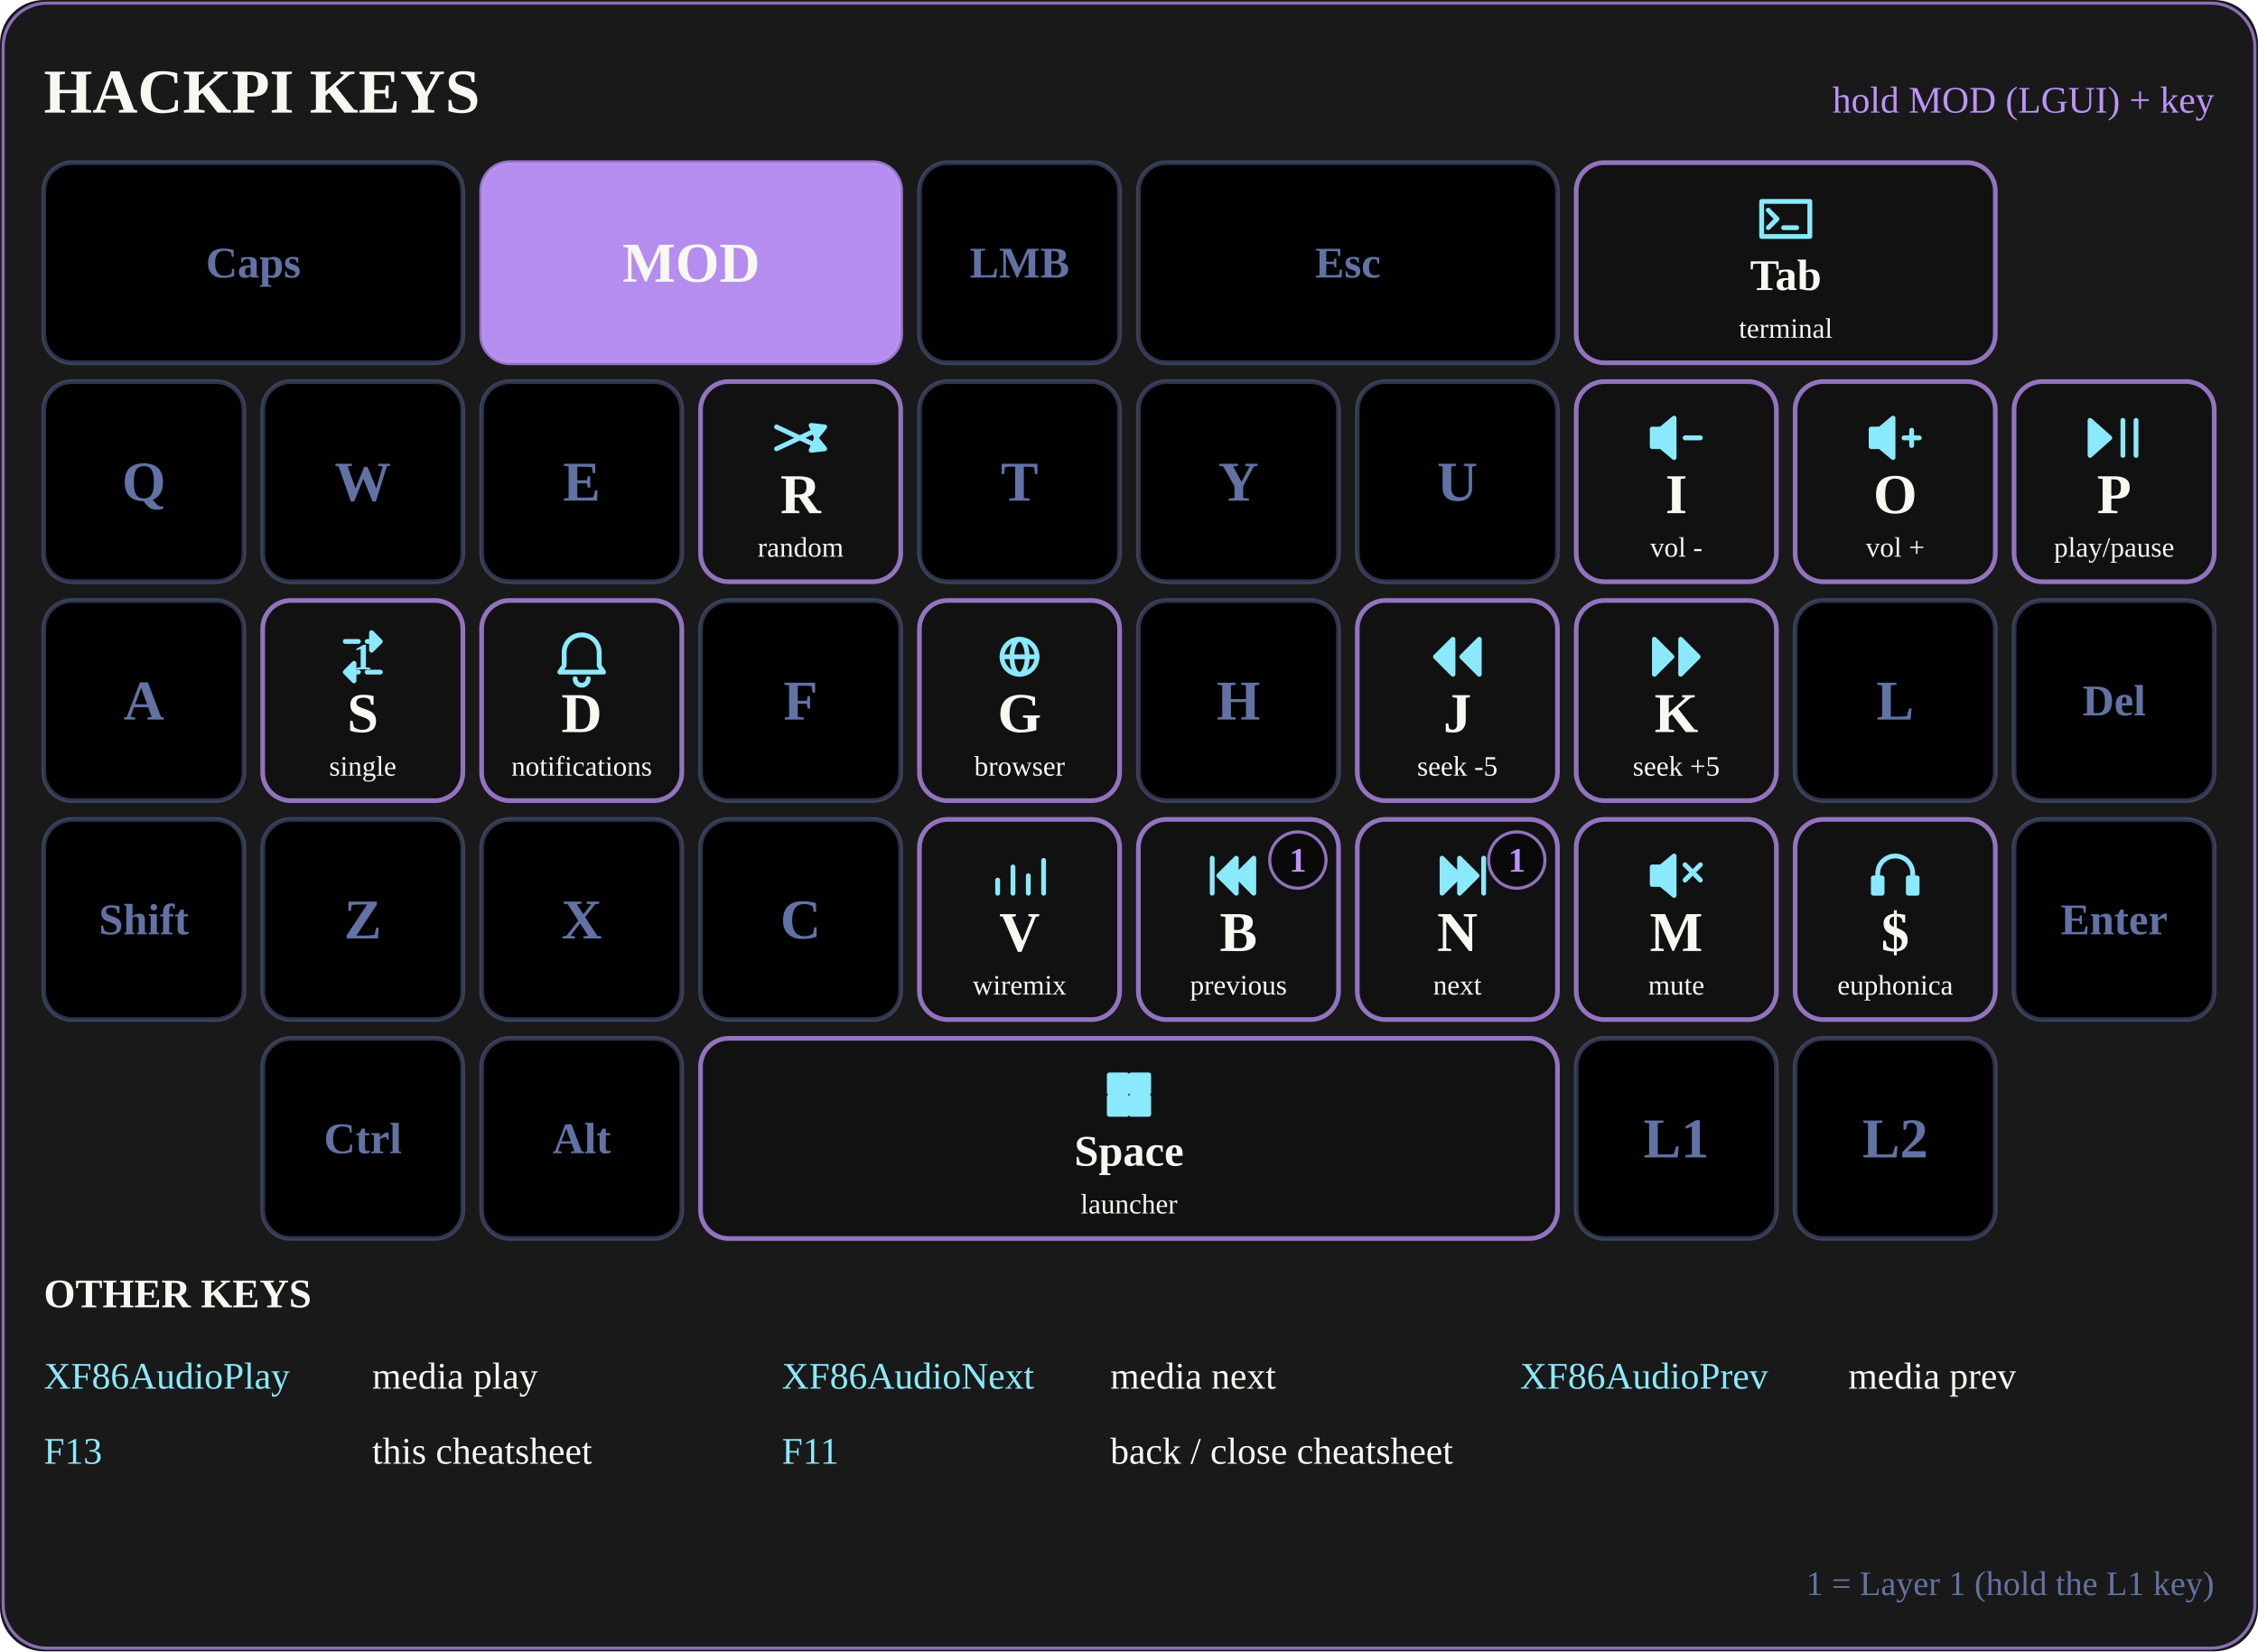
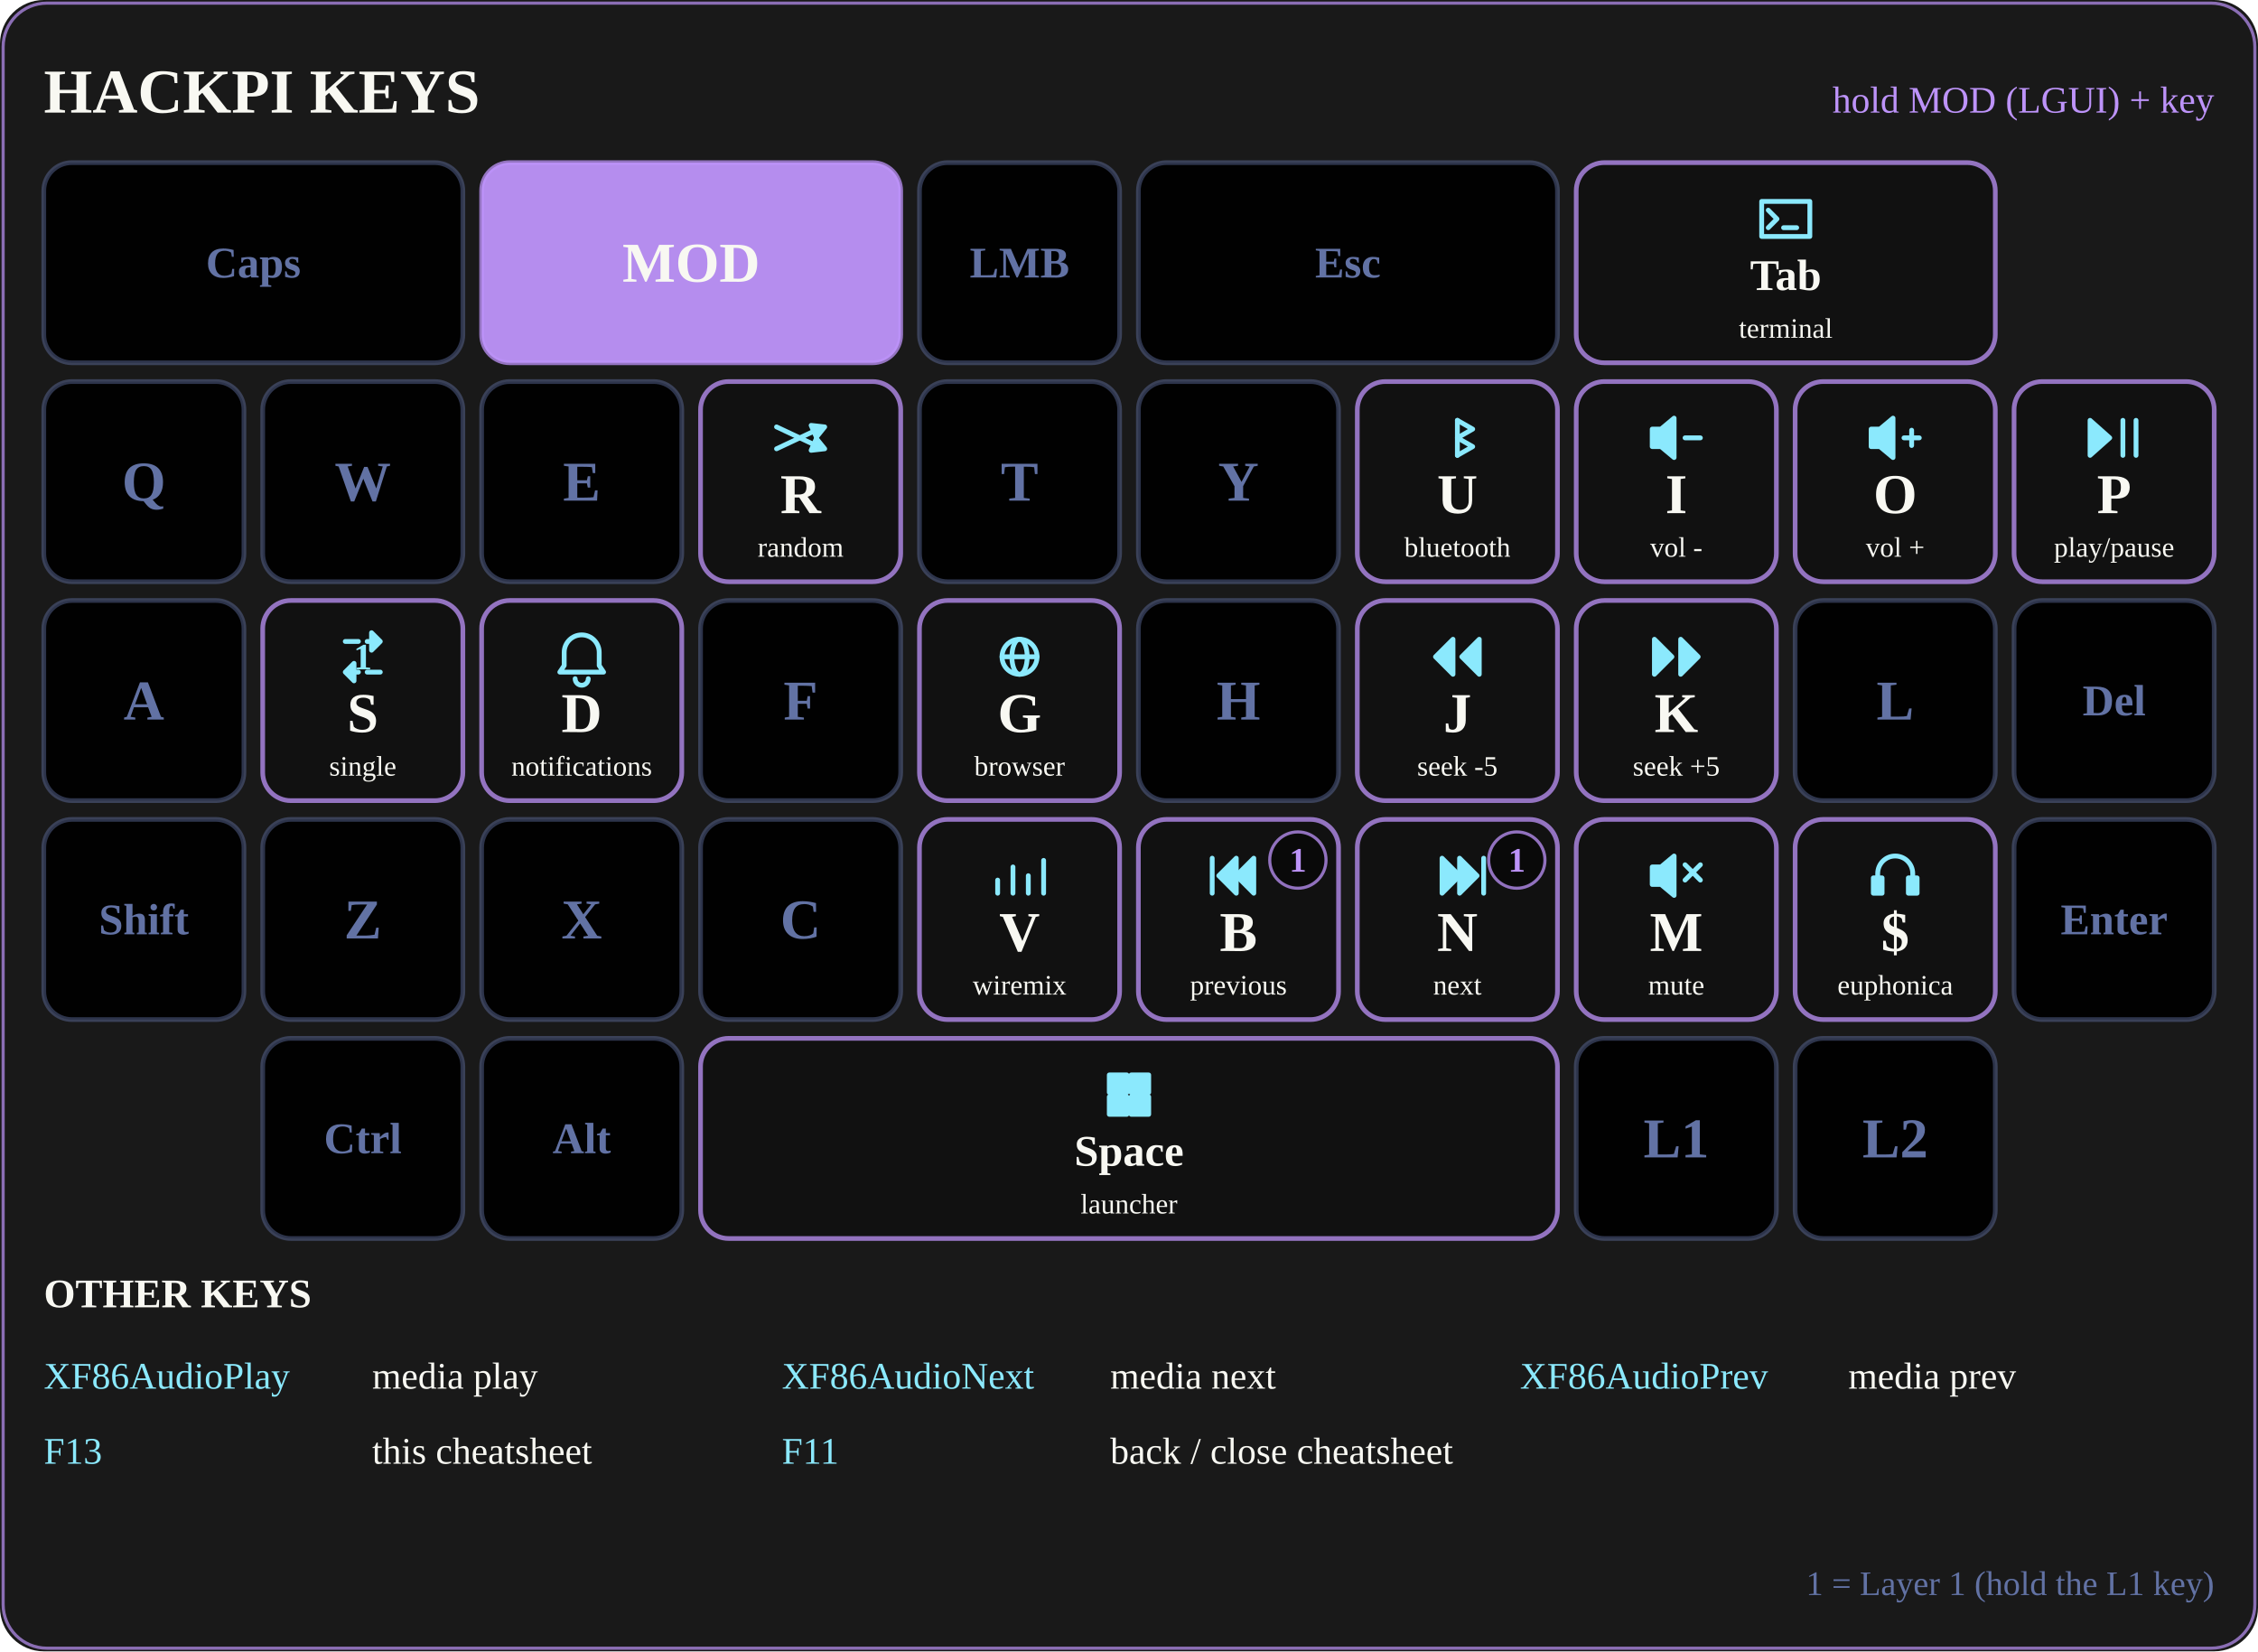
<svg xmlns="http://www.w3.org/2000/svg" width="722" height="528" viewBox="0 0 722 528">
  <rect width="722" height="528" rx="14" fill="#000000" fill-opacity="0.9" />
  <rect x="1" y="1" width="720" height="526" rx="14" fill="none" stroke="#bd93f9" stroke-opacity="0.70" stroke-width="1" />
  <text x="14" y="36" font-size="20" font-weight="bold" fill="#f8f8f2">HACKPI KEYS</text>
  <text x="708" y="36" font-size="12" fill="#bd93f9" text-anchor="end">hold MOD (LGUI) + key</text>
  <rect x="14" y="52" width="134" height="64" rx="9" fill="#000000" fill-opacity="0.95" stroke="#6272a4" stroke-opacity="0.45" stroke-width="1.5" />
  <text x="81.0" y="84.0" font-size="14" font-weight="bold" fill="#6272a4" text-anchor="middle" dominant-baseline="central">Caps</text>
  <rect x="154" y="52" width="134" height="64" rx="9" fill="#bd93f9" fill-opacity="0.95" stroke="#bd93f9" stroke-opacity="0.75" stroke-width="1.5" />
  <text x="221.0" y="84.0" font-size="18" font-weight="bold" fill="#f8f8f2" text-anchor="middle" dominant-baseline="central">MOD</text>
  <rect x="294" y="52" width="64" height="64" rx="9" fill="#000000" fill-opacity="0.95" stroke="#6272a4" stroke-opacity="0.45" stroke-width="1.5" />
  <text x="326.0" y="84.0" font-size="14" font-weight="bold" fill="#6272a4" text-anchor="middle" dominant-baseline="central">LMB</text>
  <rect x="364" y="52" width="134" height="64" rx="9" fill="#000000" fill-opacity="0.95" stroke="#6272a4" stroke-opacity="0.45" stroke-width="1.5" />
  <text x="431.0" y="84.0" font-size="14" font-weight="bold" fill="#6272a4" text-anchor="middle" dominant-baseline="central">Esc</text>
  <rect x="504" y="52" width="134" height="64" rx="9" fill="#111111" fill-opacity="0.95" stroke="#bd93f9" stroke-opacity="0.75" stroke-width="1.5" />
  <g transform="translate(571.0,70) scale(0.7)">
    <path d="M -11,-8 L -11,8 L 11,8 L 11,-8 Z" fill="none" stroke="#8be9fd" stroke-width="2.2" stroke-linecap="round" stroke-linejoin="round" />
    <path d="M -8,-4 L -4,0 L -8,4" fill="none" stroke="#8be9fd" stroke-width="2.2" stroke-linecap="round" stroke-linejoin="round" />
    <path d="M -1,4 L 5,4" fill="none" stroke="#8be9fd" stroke-width="2.2" stroke-linecap="round" stroke-linejoin="round" />
  </g>
  <text x="571.0" y="108" font-size="9" fill="#f8f8f2" text-anchor="middle">terminal</text>
  <text x="571.0" y="88.0" font-size="14" font-weight="bold" fill="#f8f8f2" text-anchor="middle" dominant-baseline="central">Tab</text>
  <rect x="14" y="122" width="64" height="64" rx="9" fill="#000000" fill-opacity="0.95" stroke="#6272a4" stroke-opacity="0.45" stroke-width="1.5" />
  <text x="46.0" y="154.0" font-size="18" font-weight="bold" fill="#6272a4" text-anchor="middle" dominant-baseline="central">Q</text>
  <rect x="84" y="122" width="64" height="64" rx="9" fill="#000000" fill-opacity="0.95" stroke="#6272a4" stroke-opacity="0.45" stroke-width="1.5" />
  <text x="116.0" y="154.0" font-size="18" font-weight="bold" fill="#6272a4" text-anchor="middle" dominant-baseline="central">W</text>
  <rect x="154" y="122" width="64" height="64" rx="9" fill="#000000" fill-opacity="0.95" stroke="#6272a4" stroke-opacity="0.45" stroke-width="1.5" />
  <text x="186.0" y="154.0" font-size="18" font-weight="bold" fill="#6272a4" text-anchor="middle" dominant-baseline="central">E</text>
  <rect x="224" y="122" width="64" height="64" rx="9" fill="#111111" fill-opacity="0.95" stroke="#bd93f9" stroke-opacity="0.75" stroke-width="1.5" />
  <g transform="translate(256.0,140) scale(0.7)">
    <path d="M -11,-5 L 6,3" fill="none" stroke="#8be9fd" stroke-width="2.2" stroke-linecap="round" stroke-linejoin="round" />
    <path d="M 11,5 L 4.8,5.7 L 7.2,0.3 Z" fill="#8be9fd" stroke="#8be9fd" stroke-width="2.2" stroke-linecap="round" stroke-linejoin="round" />
    <path d="M -11,5 L 6,-3" fill="none" stroke="#8be9fd" stroke-width="2.2" stroke-linecap="round" stroke-linejoin="round" />
    <path d="M 11,-5 L 7.2,-0.3 L 4.8,-5.7 Z" fill="#8be9fd" stroke="#8be9fd" stroke-width="2.2" stroke-linecap="round" stroke-linejoin="round" />
  </g>
  <text x="256.0" y="178" font-size="9" fill="#f8f8f2" text-anchor="middle">random</text>
  <text x="256.0" y="158.0" font-size="18" font-weight="bold" fill="#f8f8f2" text-anchor="middle" dominant-baseline="central">R</text>
  <rect x="294" y="122" width="64" height="64" rx="9" fill="#000000" fill-opacity="0.95" stroke="#6272a4" stroke-opacity="0.45" stroke-width="1.5" />
  <text x="326.0" y="154.0" font-size="18" font-weight="bold" fill="#6272a4" text-anchor="middle" dominant-baseline="central">T</text>
  <rect x="364" y="122" width="64" height="64" rx="9" fill="#000000" fill-opacity="0.95" stroke="#6272a4" stroke-opacity="0.45" stroke-width="1.5" />
  <text x="396.0" y="154.0" font-size="18" font-weight="bold" fill="#6272a4" text-anchor="middle" dominant-baseline="central">Y</text>
-   <rect x="434" y="122" width="64" height="64" rx="9" fill="#000000" fill-opacity="0.95" stroke="#6272a4" stroke-opacity="0.45" stroke-width="1.5" />
-   <text x="466.0" y="154.0" font-size="18" font-weight="bold" fill="#6272a4" text-anchor="middle" dominant-baseline="central">U</text>
+   <rect x="434" y="122" width="64" height="64" rx="9" fill="#111111" fill-opacity="0.95" stroke="#bd93f9" stroke-opacity="0.75" stroke-width="1.5" />
+   <g transform="translate(466.0,140) scale(0.7)">
+     <path d="M 0,-8 L 0,8" fill="none" stroke="#8be9fd" stroke-width="2.2" stroke-linecap="round" stroke-linejoin="round" />
+     <path d="M 0,-8 L 7,-4 L 0,0 L 7,4 L 0,8" fill="none" stroke="#8be9fd" stroke-width="2.2" stroke-linecap="round" stroke-linejoin="round" />
+   </g>
+   <text x="466.0" y="178" font-size="9" fill="#f8f8f2" text-anchor="middle">bluetooth</text>
+   <text x="466.0" y="158.0" font-size="18" font-weight="bold" fill="#f8f8f2" text-anchor="middle" dominant-baseline="central">U</text>
  <rect x="504" y="122" width="64" height="64" rx="9" fill="#111111" fill-opacity="0.95" stroke="#bd93f9" stroke-opacity="0.75" stroke-width="1.5" />
  <g transform="translate(536.0,140) scale(0.7)">
    <path d="M -11,-4 L -7,-4 L -1,-9 L -1,9 L -7,4 L -11,4 Z" fill="#8be9fd" stroke="#8be9fd" stroke-width="2.2" stroke-linecap="round" stroke-linejoin="round" />
    <path d="M 4,0 L 11,0" fill="none" stroke="#8be9fd" stroke-width="2.2" stroke-linecap="round" stroke-linejoin="round" />
  </g>
  <text x="536.0" y="178" font-size="9" fill="#f8f8f2" text-anchor="middle">vol -</text>
  <text x="536.0" y="158.0" font-size="18" font-weight="bold" fill="#f8f8f2" text-anchor="middle" dominant-baseline="central">I</text>
  <rect x="574" y="122" width="64" height="64" rx="9" fill="#111111" fill-opacity="0.95" stroke="#bd93f9" stroke-opacity="0.75" stroke-width="1.5" />
  <g transform="translate(606.0,140) scale(0.7)">
    <path d="M -11,-4 L -7,-4 L -1,-9 L -1,9 L -7,4 L -11,4 Z" fill="#8be9fd" stroke="#8be9fd" stroke-width="2.2" stroke-linecap="round" stroke-linejoin="round" />
    <path d="M 4,0 L 11,0 M 7.5,-3.5 L 7.5,3.5" fill="none" stroke="#8be9fd" stroke-width="2.2" stroke-linecap="round" stroke-linejoin="round" />
  </g>
  <text x="606.0" y="178" font-size="9" fill="#f8f8f2" text-anchor="middle">vol +</text>
  <text x="606.0" y="158.0" font-size="18" font-weight="bold" fill="#f8f8f2" text-anchor="middle" dominant-baseline="central">O</text>
  <rect x="644" y="122" width="64" height="64" rx="9" fill="#111111" fill-opacity="0.95" stroke="#bd93f9" stroke-opacity="0.75" stroke-width="1.5" />
  <g transform="translate(676.0,140) scale(0.7)">
    <path d="M -11,-8 L -2,0 L -11,8 Z" fill="#8be9fd" stroke="#8be9fd" stroke-width="2.2" stroke-linecap="round" stroke-linejoin="round" />
    <path d="M 4,-8 L 4,8 M 10,-8 L 10,8" fill="none" stroke="#8be9fd" stroke-width="2.2" stroke-linecap="round" stroke-linejoin="round" />
  </g>
  <text x="676.0" y="178" font-size="9" fill="#f8f8f2" text-anchor="middle">play/pause</text>
  <text x="676.0" y="158.0" font-size="18" font-weight="bold" fill="#f8f8f2" text-anchor="middle" dominant-baseline="central">P</text>
  <rect x="14" y="192" width="64" height="64" rx="9" fill="#000000" fill-opacity="0.95" stroke="#6272a4" stroke-opacity="0.45" stroke-width="1.5" />
  <text x="46.0" y="224.0" font-size="18" font-weight="bold" fill="#6272a4" text-anchor="middle" dominant-baseline="central">A</text>
  <rect x="84" y="192" width="64" height="64" rx="9" fill="#111111" fill-opacity="0.95" stroke="#bd93f9" stroke-opacity="0.75" stroke-width="1.5" />
  <g transform="translate(116.0,210) scale(0.7)">
    <path d="M -8,-7 L -2,-7" fill="none" stroke="#8be9fd" stroke-width="2.2" stroke-linecap="round" stroke-linejoin="round" />
    <path d="M 2,-7 L 4,-7" fill="none" stroke="#8be9fd" stroke-width="2.2" stroke-linecap="round" stroke-linejoin="round" />
    <path d="M 8,-7 L 4,-11 L 4,-3 Z" fill="#8be9fd" stroke="#8be9fd" stroke-width="2.2" stroke-linecap="round" stroke-linejoin="round" />
    <path d="M 8,7 L 2,7" fill="none" stroke="#8be9fd" stroke-width="2.2" stroke-linecap="round" stroke-linejoin="round" />
    <path d="M -2,7 L -4,7" fill="none" stroke="#8be9fd" stroke-width="2.2" stroke-linecap="round" stroke-linejoin="round" />
    <path d="M -8,7 L -4,3 L -4,11 Z" fill="#8be9fd" stroke="#8be9fd" stroke-width="2.2" stroke-linecap="round" stroke-linejoin="round" />
    <text x="0" y="0" font-size="17" font-weight="bold" fill="#8be9fd" text-anchor="middle" dominant-baseline="central">1</text>
  </g>
  <text x="116.0" y="248" font-size="9" fill="#f8f8f2" text-anchor="middle">single</text>
  <text x="116.0" y="228.0" font-size="18" font-weight="bold" fill="#f8f8f2" text-anchor="middle" dominant-baseline="central">S</text>
  <rect x="154" y="192" width="64" height="64" rx="9" fill="#111111" fill-opacity="0.95" stroke="#bd93f9" stroke-opacity="0.75" stroke-width="1.5" />
  <g transform="translate(186.0,210) scale(0.7)">
    <path d="M -8,4 L -8,-2 A 8,8 0 0 1 8,-2 L 8,4 L 10,7 L -10,7 Z" fill="none" stroke="#8be9fd" stroke-width="2.2" stroke-linecap="round" stroke-linejoin="round" />
    <path d="M -3,10 A 3,3 0 0 0 3,10" fill="none" stroke="#8be9fd" stroke-width="2.2" stroke-linecap="round" stroke-linejoin="round" />
  </g>
  <text x="186.0" y="248" font-size="9" fill="#f8f8f2" text-anchor="middle">notifications</text>
  <text x="186.0" y="228.0" font-size="18" font-weight="bold" fill="#f8f8f2" text-anchor="middle" dominant-baseline="central">D</text>
  <rect x="224" y="192" width="64" height="64" rx="9" fill="#000000" fill-opacity="0.95" stroke="#6272a4" stroke-opacity="0.45" stroke-width="1.5" />
  <text x="256.0" y="224.0" font-size="18" font-weight="bold" fill="#6272a4" text-anchor="middle" dominant-baseline="central">F</text>
  <rect x="294" y="192" width="64" height="64" rx="9" fill="#111111" fill-opacity="0.95" stroke="#bd93f9" stroke-opacity="0.75" stroke-width="1.5" />
  <g transform="translate(326.0,210) scale(0.7)">
    <path d="M -8,0 A 8,8 0 1 0 8,0 A 8,8 0 1 0 -8,0" fill="none" stroke="#8be9fd" stroke-width="2.2" stroke-linecap="round" stroke-linejoin="round" />
    <path d="M 0,-8 A 3.5,8 0 1 0 0,8 A 3.5,8 0 1 0 0,-8" fill="none" stroke="#8be9fd" stroke-width="2.2" stroke-linecap="round" stroke-linejoin="round" />
    <path d="M -8,0 L 8,0" fill="none" stroke="#8be9fd" stroke-width="2.2" stroke-linecap="round" stroke-linejoin="round" />
  </g>
  <text x="326.0" y="248" font-size="9" fill="#f8f8f2" text-anchor="middle">browser</text>
  <text x="326.0" y="228.0" font-size="18" font-weight="bold" fill="#f8f8f2" text-anchor="middle" dominant-baseline="central">G</text>
  <rect x="364" y="192" width="64" height="64" rx="9" fill="#000000" fill-opacity="0.95" stroke="#6272a4" stroke-opacity="0.45" stroke-width="1.5" />
  <text x="396.0" y="224.0" font-size="18" font-weight="bold" fill="#6272a4" text-anchor="middle" dominant-baseline="central">H</text>
  <rect x="434" y="192" width="64" height="64" rx="9" fill="#111111" fill-opacity="0.95" stroke="#bd93f9" stroke-opacity="0.75" stroke-width="1.5" />
  <g transform="translate(466.0,210) scale(0.7)">
    <path d="M -2,-8 L -10,0 L -2,8 Z" fill="#8be9fd" stroke="#8be9fd" stroke-width="2.2" stroke-linecap="round" stroke-linejoin="round" />
    <path d="M 10,-8 L 2,0 L 10,8 Z" fill="#8be9fd" stroke="#8be9fd" stroke-width="2.2" stroke-linecap="round" stroke-linejoin="round" />
  </g>
  <text x="466.0" y="248" font-size="9" fill="#f8f8f2" text-anchor="middle">seek -5</text>
  <text x="466.0" y="228.0" font-size="18" font-weight="bold" fill="#f8f8f2" text-anchor="middle" dominant-baseline="central">J</text>
  <rect x="504" y="192" width="64" height="64" rx="9" fill="#111111" fill-opacity="0.95" stroke="#bd93f9" stroke-opacity="0.75" stroke-width="1.5" />
  <g transform="translate(536.0,210) scale(0.7)">
    <path d="M -10,-8 L -2,0 L -10,8 Z" fill="#8be9fd" stroke="#8be9fd" stroke-width="2.2" stroke-linecap="round" stroke-linejoin="round" />
    <path d="M 2,-8 L 10,0 L 2,8 Z" fill="#8be9fd" stroke="#8be9fd" stroke-width="2.2" stroke-linecap="round" stroke-linejoin="round" />
  </g>
  <text x="536.0" y="248" font-size="9" fill="#f8f8f2" text-anchor="middle">seek +5</text>
  <text x="536.0" y="228.0" font-size="18" font-weight="bold" fill="#f8f8f2" text-anchor="middle" dominant-baseline="central">K</text>
  <rect x="574" y="192" width="64" height="64" rx="9" fill="#000000" fill-opacity="0.95" stroke="#6272a4" stroke-opacity="0.45" stroke-width="1.5" />
  <text x="606.0" y="224.0" font-size="18" font-weight="bold" fill="#6272a4" text-anchor="middle" dominant-baseline="central">L</text>
  <rect x="644" y="192" width="64" height="64" rx="9" fill="#000000" fill-opacity="0.95" stroke="#6272a4" stroke-opacity="0.45" stroke-width="1.5" />
  <text x="676.0" y="224.0" font-size="14" font-weight="bold" fill="#6272a4" text-anchor="middle" dominant-baseline="central">Del</text>
  <rect x="14" y="262" width="64" height="64" rx="9" fill="#000000" fill-opacity="0.95" stroke="#6272a4" stroke-opacity="0.45" stroke-width="1.5" />
  <text x="46.0" y="294.0" font-size="14" font-weight="bold" fill="#6272a4" text-anchor="middle" dominant-baseline="central">Shift</text>
  <rect x="84" y="262" width="64" height="64" rx="9" fill="#000000" fill-opacity="0.95" stroke="#6272a4" stroke-opacity="0.45" stroke-width="1.5" />
  <text x="116.0" y="294.0" font-size="18" font-weight="bold" fill="#6272a4" text-anchor="middle" dominant-baseline="central">Z</text>
  <rect x="154" y="262" width="64" height="64" rx="9" fill="#000000" fill-opacity="0.95" stroke="#6272a4" stroke-opacity="0.45" stroke-width="1.5" />
  <text x="186.0" y="294.0" font-size="18" font-weight="bold" fill="#6272a4" text-anchor="middle" dominant-baseline="central">X</text>
  <rect x="224" y="262" width="64" height="64" rx="9" fill="#000000" fill-opacity="0.95" stroke="#6272a4" stroke-opacity="0.45" stroke-width="1.5" />
  <text x="256.0" y="294.0" font-size="18" font-weight="bold" fill="#6272a4" text-anchor="middle" dominant-baseline="central">C</text>
  <rect x="294" y="262" width="64" height="64" rx="9" fill="#111111" fill-opacity="0.95" stroke="#bd93f9" stroke-opacity="0.75" stroke-width="1.5" />
  <g transform="translate(326.0,280) scale(0.7)">
    <path d="M -10,8 L -10,2" fill="none" stroke="#8be9fd" stroke-width="2.2" stroke-linecap="round" stroke-linejoin="round" />
    <path d="M -3,8 L -3,-4" fill="none" stroke="#8be9fd" stroke-width="2.2" stroke-linecap="round" stroke-linejoin="round" />
    <path d="M 4,8 L 4,0" fill="none" stroke="#8be9fd" stroke-width="2.2" stroke-linecap="round" stroke-linejoin="round" />
    <path d="M 11,8 L 11,-7" fill="none" stroke="#8be9fd" stroke-width="2.2" stroke-linecap="round" stroke-linejoin="round" />
  </g>
  <text x="326.0" y="318" font-size="9" fill="#f8f8f2" text-anchor="middle">wiremix</text>
  <text x="326.0" y="298.0" font-size="18" font-weight="bold" fill="#f8f8f2" text-anchor="middle" dominant-baseline="central">V</text>
  <rect x="364" y="262" width="64" height="64" rx="9" fill="#111111" fill-opacity="0.95" stroke="#bd93f9" stroke-opacity="0.75" stroke-width="1.5" />
  <g transform="translate(396.0,280) scale(0.7)">
    <path d="M -12,-8 L -12,8" fill="none" stroke="#8be9fd" stroke-width="2.2" stroke-linecap="round" stroke-linejoin="round" />
    <path d="M -9,0 L -1,-8 L -1,8 Z" fill="#8be9fd" stroke="#8be9fd" stroke-width="2.2" stroke-linecap="round" stroke-linejoin="round" />
    <path d="M -1,0 L 7,-8 L 7,8 Z" fill="#8be9fd" stroke="#8be9fd" stroke-width="2.2" stroke-linecap="round" stroke-linejoin="round" />
  </g>
  <text x="396.0" y="318" font-size="9" fill="#f8f8f2" text-anchor="middle">previous</text>
  <circle cx="415" cy="275" r="9" fill="#000000" fill-opacity="0.45" stroke="#bd93f9" stroke-opacity="0.75" />
  <text x="415" y="275" font-size="11" font-weight="bold" fill="#bd93f9" text-anchor="middle" dominant-baseline="central">1</text>
  <text x="396.0" y="298.0" font-size="18" font-weight="bold" fill="#f8f8f2" text-anchor="middle" dominant-baseline="central">B</text>
  <rect x="434" y="262" width="64" height="64" rx="9" fill="#111111" fill-opacity="0.95" stroke="#bd93f9" stroke-opacity="0.75" stroke-width="1.5" />
  <g transform="translate(466.0,280) scale(0.7)">
    <path d="M 12,-8 L 12,8" fill="none" stroke="#8be9fd" stroke-width="2.2" stroke-linecap="round" stroke-linejoin="round" />
    <path d="M 9,0 L 1,-8 L 1,8 Z" fill="#8be9fd" stroke="#8be9fd" stroke-width="2.2" stroke-linecap="round" stroke-linejoin="round" />
    <path d="M 1,0 L -7,-8 L -7,8 Z" fill="#8be9fd" stroke="#8be9fd" stroke-width="2.2" stroke-linecap="round" stroke-linejoin="round" />
  </g>
  <text x="466.0" y="318" font-size="9" fill="#f8f8f2" text-anchor="middle">next</text>
  <circle cx="485" cy="275" r="9" fill="#000000" fill-opacity="0.45" stroke="#bd93f9" stroke-opacity="0.75" />
  <text x="485" y="275" font-size="11" font-weight="bold" fill="#bd93f9" text-anchor="middle" dominant-baseline="central">1</text>
  <text x="466.0" y="298.0" font-size="18" font-weight="bold" fill="#f8f8f2" text-anchor="middle" dominant-baseline="central">N</text>
  <rect x="504" y="262" width="64" height="64" rx="9" fill="#111111" fill-opacity="0.95" stroke="#bd93f9" stroke-opacity="0.75" stroke-width="1.5" />
  <g transform="translate(536.0,280) scale(0.7)">
    <path d="M -11,-4 L -7,-4 L -1,-9 L -1,9 L -7,4 L -11,4 Z" fill="#8be9fd" stroke="#8be9fd" stroke-width="2.2" stroke-linecap="round" stroke-linejoin="round" />
    <path d="M 4,-5 L 11,2 M 11,-5 L 4,2" fill="none" stroke="#8be9fd" stroke-width="2.2" stroke-linecap="round" stroke-linejoin="round" />
  </g>
  <text x="536.0" y="318" font-size="9" fill="#f8f8f2" text-anchor="middle">mute</text>
  <text x="536.0" y="298.0" font-size="18" font-weight="bold" fill="#f8f8f2" text-anchor="middle" dominant-baseline="central">M</text>
  <rect x="574" y="262" width="64" height="64" rx="9" fill="#111111" fill-opacity="0.95" stroke="#bd93f9" stroke-opacity="0.75" stroke-width="1.5" />
  <g transform="translate(606.0,280) scale(0.7)">
    <path d="M -8,2 L -8,-1 A 8,8 0 0 1 8,-1 L 8,2" fill="none" stroke="#8be9fd" stroke-width="2.2" stroke-linecap="round" stroke-linejoin="round" />
    <path d="M -10,1 L -6,1 L -6,8 L -10,8 Z" fill="#8be9fd" stroke="#8be9fd" stroke-width="2.2" stroke-linecap="round" stroke-linejoin="round" />
    <path d="M 6,1 L 10,1 L 10,8 L 6,8 Z" fill="#8be9fd" stroke="#8be9fd" stroke-width="2.2" stroke-linecap="round" stroke-linejoin="round" />
  </g>
  <text x="606.0" y="318" font-size="9" fill="#f8f8f2" text-anchor="middle">euphonica</text>
  <text x="606.0" y="298.0" font-size="18" font-weight="bold" fill="#f8f8f2" text-anchor="middle" dominant-baseline="central">$</text>
  <rect x="644" y="262" width="64" height="64" rx="9" fill="#000000" fill-opacity="0.95" stroke="#6272a4" stroke-opacity="0.45" stroke-width="1.5" />
  <text x="676.0" y="294.0" font-size="14" font-weight="bold" fill="#6272a4" text-anchor="middle" dominant-baseline="central">Enter</text>
  <rect x="84" y="332" width="64" height="64" rx="9" fill="#000000" fill-opacity="0.95" stroke="#6272a4" stroke-opacity="0.45" stroke-width="1.5" />
  <text x="116.0" y="364.0" font-size="14" font-weight="bold" fill="#6272a4" text-anchor="middle" dominant-baseline="central">Ctrl</text>
  <rect x="154" y="332" width="64" height="64" rx="9" fill="#000000" fill-opacity="0.95" stroke="#6272a4" stroke-opacity="0.45" stroke-width="1.5" />
  <text x="186.0" y="364.0" font-size="14" font-weight="bold" fill="#6272a4" text-anchor="middle" dominant-baseline="central">Alt</text>
  <rect x="224" y="332" width="274" height="64" rx="9" fill="#111111" fill-opacity="0.95" stroke="#bd93f9" stroke-opacity="0.75" stroke-width="1.5" />
  <g transform="translate(361.0,350) scale(0.7)">
    <path d="M -9,-9 L -1,-9 L -1,-1 L -9,-1 Z" fill="#8be9fd" stroke="#8be9fd" stroke-width="2.2" stroke-linecap="round" stroke-linejoin="round" />
    <path d="M 1,-9 L 9,-9 L 9,-1 L 1,-1 Z" fill="#8be9fd" stroke="#8be9fd" stroke-width="2.2" stroke-linecap="round" stroke-linejoin="round" />
    <path d="M -9,1 L -1,1 L -1,9 L -9,9 Z" fill="#8be9fd" stroke="#8be9fd" stroke-width="2.2" stroke-linecap="round" stroke-linejoin="round" />
    <path d="M 1,1 L 9,1 L 9,9 L 1,9 Z" fill="#8be9fd" stroke="#8be9fd" stroke-width="2.2" stroke-linecap="round" stroke-linejoin="round" />
  </g>
  <text x="361.0" y="388" font-size="9" fill="#f8f8f2" text-anchor="middle">launcher</text>
  <text x="361.0" y="368.0" font-size="14" font-weight="bold" fill="#f8f8f2" text-anchor="middle" dominant-baseline="central">Space</text>
  <rect x="504" y="332" width="64" height="64" rx="9" fill="#000000" fill-opacity="0.95" stroke="#6272a4" stroke-opacity="0.45" stroke-width="1.5" />
  <text x="536.0" y="364.0" font-size="18" font-weight="bold" fill="#6272a4" text-anchor="middle" dominant-baseline="central">L1</text>
  <rect x="574" y="332" width="64" height="64" rx="9" fill="#000000" fill-opacity="0.95" stroke="#6272a4" stroke-opacity="0.45" stroke-width="1.5" />
  <text x="606.0" y="364.0" font-size="18" font-weight="bold" fill="#6272a4" text-anchor="middle" dominant-baseline="central">L2</text>
  <text x="14" y="418" font-size="13" font-weight="bold" fill="#f8f8f2">OTHER KEYS</text>
  <text x="14" y="444" font-size="12" fill="#8be9fd">XF86AudioPlay</text>
  <text x="119" y="444" font-size="12" fill="#f8f8f2">media play</text>
  <text x="250" y="444" font-size="12" fill="#8be9fd">XF86AudioNext</text>
  <text x="355" y="444" font-size="12" fill="#f8f8f2">media next</text>
  <text x="486" y="444" font-size="12" fill="#8be9fd">XF86AudioPrev</text>
  <text x="591" y="444" font-size="12" fill="#f8f8f2">media prev</text>
  <text x="14" y="468" font-size="12" fill="#8be9fd">F13</text>
  <text x="119" y="468" font-size="12" fill="#f8f8f2">this cheatsheet</text>
  <text x="250" y="468" font-size="12" fill="#8be9fd">F11</text>
  <text x="355" y="468" font-size="12" fill="#f8f8f2">back / close cheatsheet</text>
  <text x="708" y="510" font-size="11" fill="#6272a4" text-anchor="end">1 = Layer 1 (hold the L1 key)</text>
</svg>
